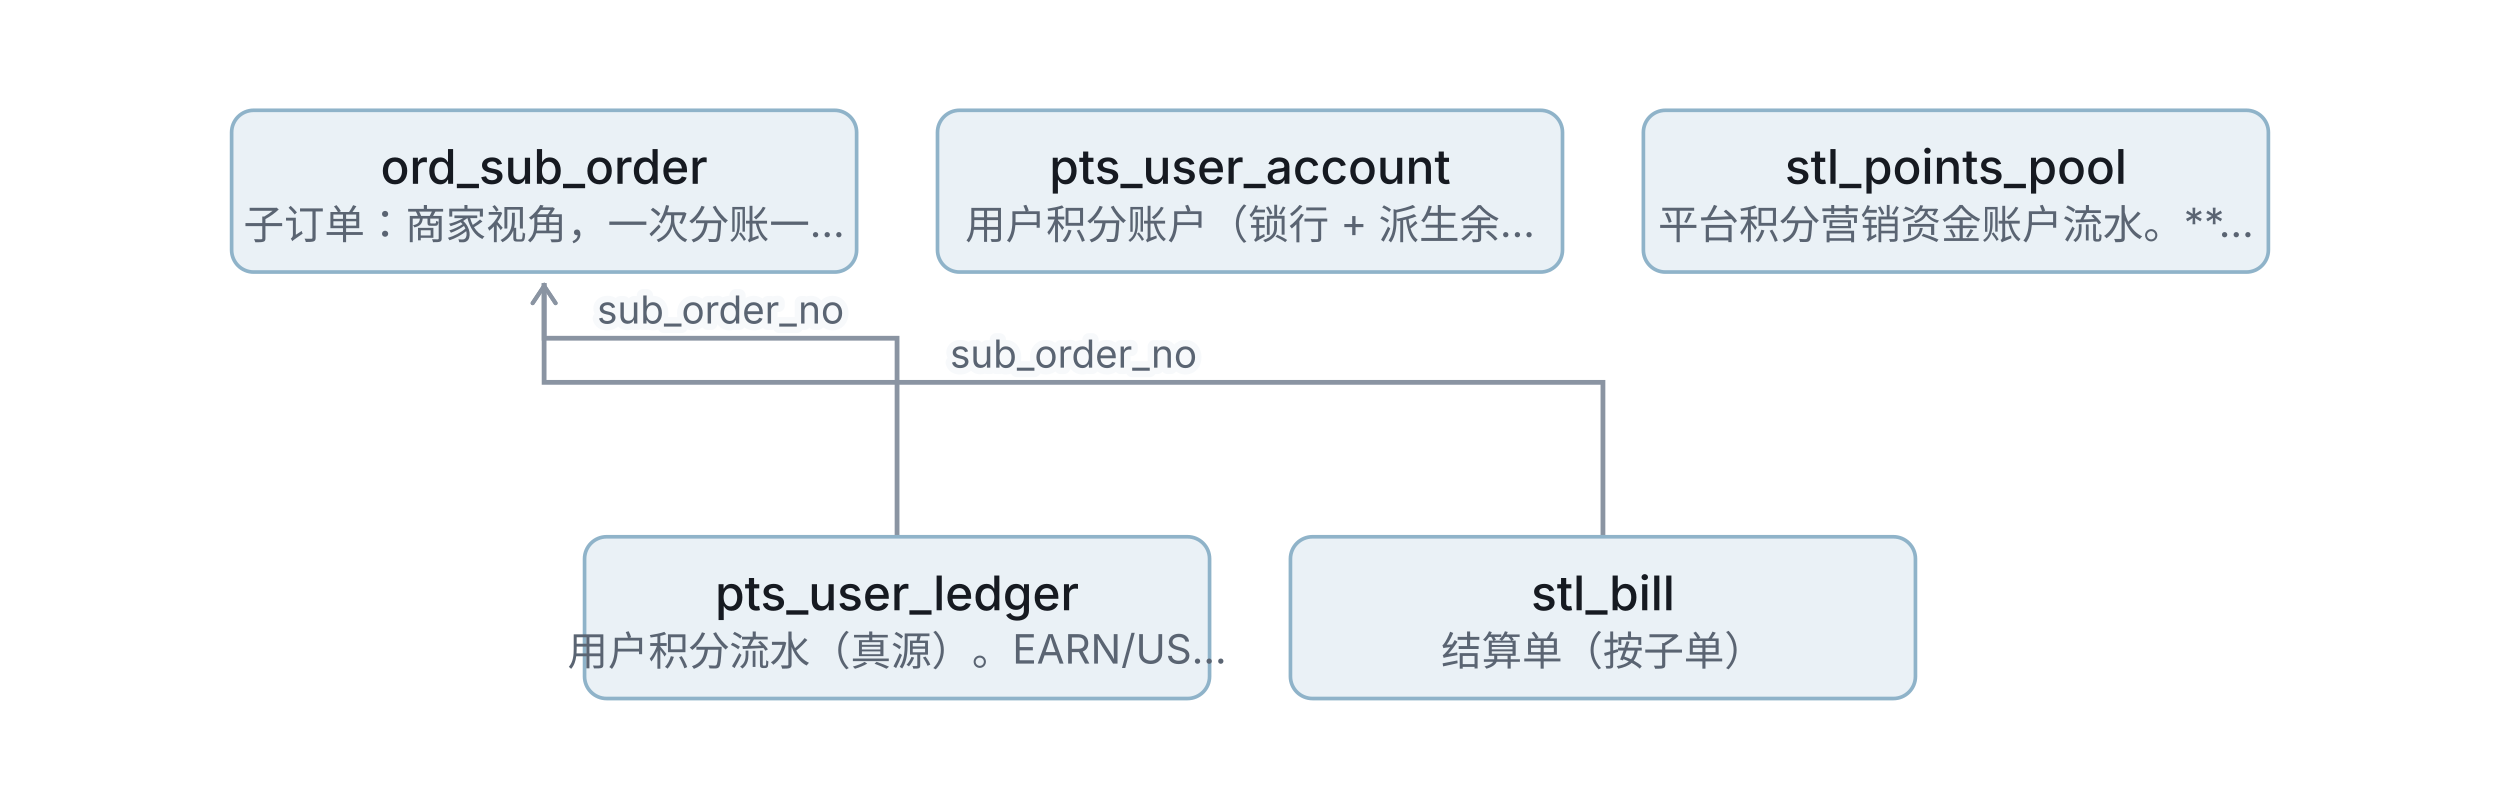
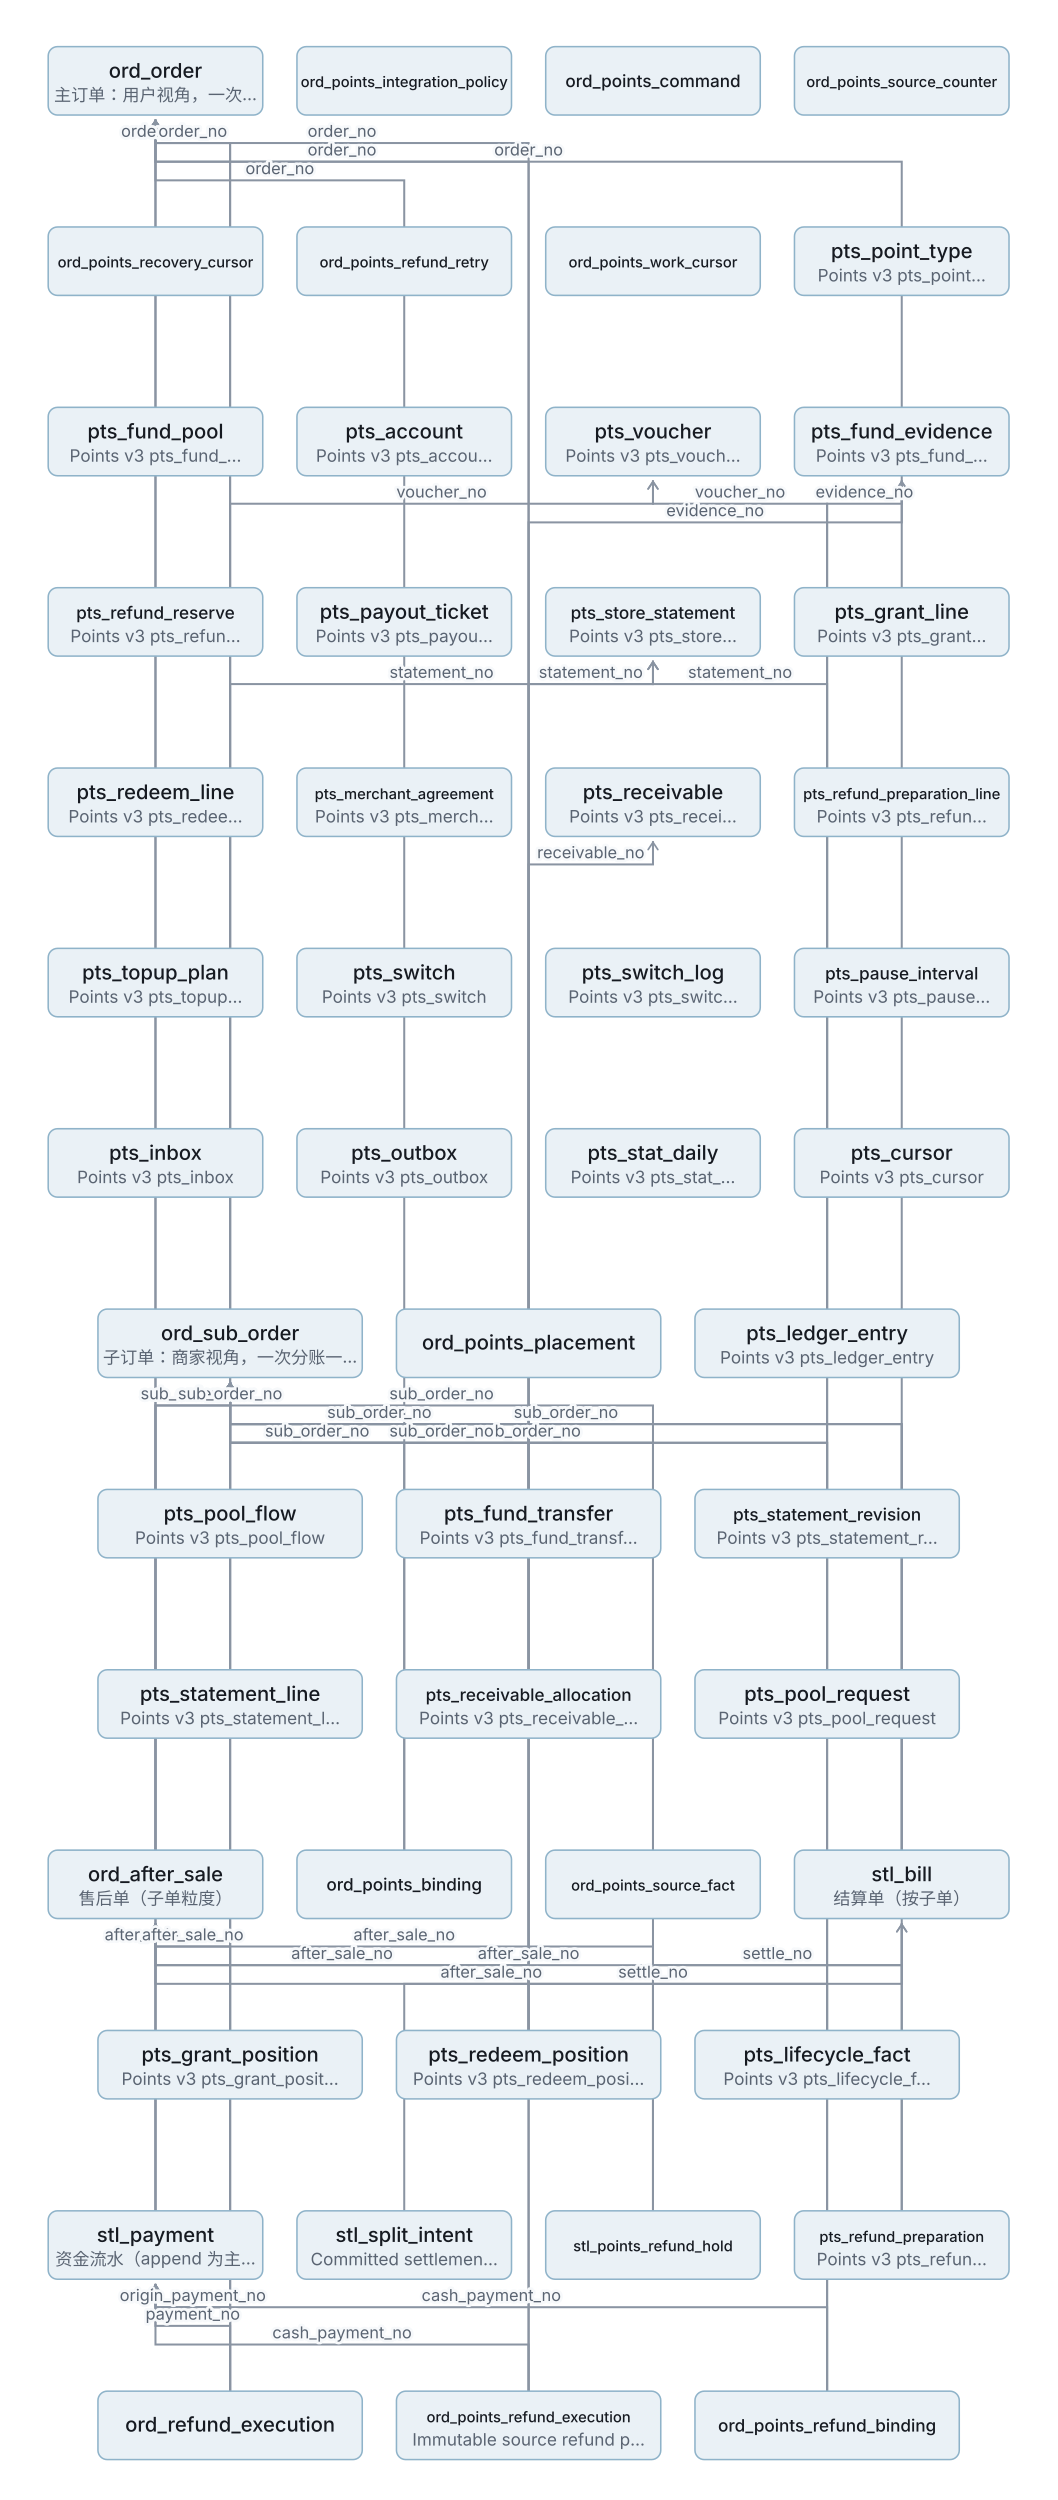
- <svg xmlns="http://www.w3.org/2000/svg" width="680" height="216" viewBox="0 0 680 216" role="img" font-family="system-ui,-apple-system,'PingFang SC',sans-serif">
+ <svg xmlns="http://www.w3.org/2000/svg" width="680" height="1608" viewBox="0 0 680 1608" role="img" font-family="system-ui,-apple-system,'PingFang SC',sans-serif">
  <defs>
    <marker id="a" viewBox="0 0 10 10" refX="9" refY="5" markerWidth="6" markerHeight="6" orient="auto-start-reverse">
      <path d="M2 1L8 5L2 9" fill="none" stroke="#8A94A2" stroke-width="1.4" stroke-linecap="round" />
    </marker>
    <style>.n{font-weight:500;fill:#161A21}.s{font-size:11px;fill:#5A6472}
.l{font-size:10.5px;fill:#5A6472;paint-order:stroke;stroke:#F7F9FB;stroke-width:3.5;stroke-linejoin:round}.b{font-size:11px;fill:#5A6472;letter-spacing:.1em}
.ar{stroke:#8A94A2;stroke-width:1.3;fill:none}</style>
  </defs>
-   <path class="ar" d="M244 146 L244 92 L148 92 L148 77" marker-end="url(#a)" />
-   <path class="ar" d="M436 146 L436 104 L148 104 L148 77" marker-end="url(#a)" />
-   <rect x="63" y="30" width="170" height="44" rx="6" fill="#EAF1F6" stroke="#8FB3C9" />
-   <text class="n" x="148" y="50" text-anchor="middle" font-size="13">ord_sub_order</text>
-   <text class="s" x="148" y="65" text-anchor="middle">子订单：商家视角，一次分账一…</text>
-   <rect x="255" y="30" width="170" height="44" rx="6" fill="#EAF1F6" stroke="#8FB3C9" />
-   <text class="n" x="340" y="50" text-anchor="middle" font-size="13">pts_user_account</text>
-   <text class="s" x="340" y="65" text-anchor="middle">用户积分账户（锁行 + 派生余…</text>
-   <rect x="447" y="30" width="170" height="44" rx="6" fill="#EAF1F6" stroke="#8FB3C9" />
-   <text class="n" x="532" y="50" text-anchor="middle" font-size="13">stl_points_pool</text>
-   <text class="s" x="532" y="65" text-anchor="middle">平台积分营销资金账户流水。**…</text>
-   <rect x="159" y="146" width="170" height="44" rx="6" fill="#EAF1F6" stroke="#8FB3C9" />
-   <text class="n" x="244" y="166" text-anchor="middle" font-size="13">pts_user_ledger</text>
-   <text class="s" x="244" y="181" text-anchor="middle">用户积分流水（真源）。EARN/US…</text>
-   <rect x="351" y="146" width="170" height="44" rx="6" fill="#EAF1F6" stroke="#8FB3C9" />
-   <text class="n" x="436" y="166" text-anchor="middle" font-size="13">stl_bill</text>
-   <text class="s" x="436" y="181" text-anchor="middle">结算单（按子单）</text>
-   <text class="l" x="196" y="88" text-anchor="middle">sub_order_no</text>
-   <text class="l" x="292" y="100" text-anchor="middle">sub_order_no</text>
+   <path class="ar" d="M100 1190 L100 904 L148 904 L148 889" marker-end="url(#a)" />
+   <path class="ar" d="M100 1190 L100 92 L100 92 L100 77" marker-end="url(#a)" />
+   <path class="ar" d="M148 842 L148 92 L100 92 L100 77" marker-end="url(#a)" />
+   <path class="ar" d="M580 1190 L580 916 L148 916 L148 889" marker-end="url(#a)" />
+   <path class="ar" d="M580 1190 L580 104 L100 104 L100 77" marker-end="url(#a)" />
+   <path class="ar" d="M100 1422 L100 92 L100 92 L100 77" marker-end="url(#a)" />
+   <path class="ar" d="M100 1422 L100 904 L148 904 L148 889" marker-end="url(#a)" />
+   <path class="ar" d="M100 1422 L100 1252 L100 1252 L100 1237" marker-end="url(#a)" />
+   <path class="ar" d="M148 1538 L148 1252 L100 1252 L100 1237" marker-end="url(#a)" />
+   <path class="ar" d="M148 1538 L148 904 L148 904 L148 889" marker-end="url(#a)" />
+   <path class="ar" d="M148 1538 L148 92 L100 92 L100 77" marker-end="url(#a)" />
+   <path class="ar" d="M148 1538 L148 1484 L100 1484 L100 1469" marker-end="url(#a)" />
+   <path class="ar" d="M148 1538 L148 1496 L100 1496 L100 1469" marker-end="url(#a)" />
+   <path class="ar" d="M532 842 L532 324 L420 324 L420 309" marker-end="url(#a)" />
+   <path class="ar" d="M148 958 L148 324 L420 324 L420 309" marker-end="url(#a)" />
+   <path class="ar" d="M148 1306 L148 904 L148 904 L148 889" marker-end="url(#a)" />
+   <path class="ar" d="M340 1306 L340 916 L148 916 L148 889" marker-end="url(#a)" />
+   <path class="ar" d="M340 1306 L340 92 L100 92 L100 77" marker-end="url(#a)" />
+   <path class="ar" d="M340 1306 L340 440 L420 440 L420 425" marker-end="url(#a)" />
+   <path class="ar" d="M580 1422 L580 1264 L100 1264 L100 1237" marker-end="url(#a)" />
+   <path class="ar" d="M580 1422 L580 916 L148 916 L148 889" marker-end="url(#a)" />
+   <path class="ar" d="M340 958 L340 336 L580 336 L580 309" marker-end="url(#a)" />
+   <path class="ar" d="M532 958 L532 440 L420 440 L420 425" marker-end="url(#a)" />
+   <path class="ar" d="M148 1074 L148 440 L420 440 L420 425" marker-end="url(#a)" />
+   <path class="ar" d="M340 1074 L340 556 L420 556 L420 541" marker-end="url(#a)" />
+   <path class="ar" d="M532 1074 L532 324 L580 324 L580 309" marker-end="url(#a)" />
+   <path class="ar" d="M532 1306 L532 928 L148 928 L148 889" marker-end="url(#a)" />
+   <path class="ar" d="M260 1422 L260 1276 L580 1276 L580 1237" marker-end="url(#a)" />
+   <path class="ar" d="M340 1538 L340 1264 L100 1264 L100 1237" marker-end="url(#a)" />
+   <path class="ar" d="M340 1538 L340 916 L148 916 L148 889" marker-end="url(#a)" />
+   <path class="ar" d="M340 1538 L340 1508 L100 1508 L100 1469" marker-end="url(#a)" />
+   <path class="ar" d="M260 1190 L260 116 L100 116 L100 77" marker-end="url(#a)" />
+   <path class="ar" d="M260 1190 L260 928 L148 928 L148 889" marker-end="url(#a)" />
+   <path class="ar" d="M420 1190 L420 904 L148 904 L148 889" marker-end="url(#a)" />
+   <path class="ar" d="M340 842 L340 104 L100 104 L100 77" marker-end="url(#a)" />
+   <path class="ar" d="M532 1538 L532 1276 L100 1276 L100 1237" marker-end="url(#a)" />
+   <path class="ar" d="M532 1538 L532 928 L148 928 L148 889" marker-end="url(#a)" />
+   <path class="ar" d="M532 1538 L532 1484 L100 1484 L100 1469" marker-end="url(#a)" />
+   <path class="ar" d="M420 1422 L420 1252 L100 1252 L100 1237" marker-end="url(#a)" />
+   <path class="ar" d="M420 1422 L420 1264 L580 1264 L580 1237" marker-end="url(#a)" />
+   <path class="ar" d="M420 1422 L420 928 L148 928 L148 889" marker-end="url(#a)" />
+   <rect x="31" y="30" width="138" height="44" rx="6" fill="#EAF1F6" stroke="#8FB3C9" />
+   <text class="n" x="100" y="50" text-anchor="middle" font-size="13">ord_order</text>
+   <text class="s" x="100" y="65" text-anchor="middle">主订单：用户视角，一次…</text>
+   <rect x="191" y="30" width="138" height="44" rx="6" fill="#EAF1F6" stroke="#8FB3C9" />
+   <text class="n" x="260" y="56" text-anchor="middle" font-size="9.5">ord_points_integration_policy</text>
+   <rect x="351" y="30" width="138" height="44" rx="6" fill="#EAF1F6" stroke="#8FB3C9" />
+   <text class="n" x="420" y="56" text-anchor="middle" font-size="11">ord_points_command</text>
+   <rect x="511" y="30" width="138" height="44" rx="6" fill="#EAF1F6" stroke="#8FB3C9" />
+   <text class="n" x="580" y="56" text-anchor="middle" font-size="9.5">ord_points_source_counter</text>
+   <rect x="31" y="146" width="138" height="44" rx="6" fill="#EAF1F6" stroke="#8FB3C9" />
+   <text class="n" x="100" y="172" text-anchor="middle" font-size="9.5">ord_points_recovery_cursor</text>
+   <rect x="191" y="146" width="138" height="44" rx="6" fill="#EAF1F6" stroke="#8FB3C9" />
+   <text class="n" x="260" y="172" text-anchor="middle" font-size="9.5">ord_points_refund_retry</text>
+   <rect x="351" y="146" width="138" height="44" rx="6" fill="#EAF1F6" stroke="#8FB3C9" />
+   <text class="n" x="420" y="172" text-anchor="middle" font-size="9.5">ord_points_work_cursor</text>
+   <rect x="511" y="146" width="138" height="44" rx="6" fill="#EAF1F6" stroke="#8FB3C9" />
+   <text class="n" x="580" y="166" text-anchor="middle" font-size="13">pts_point_type</text>
+   <text class="s" x="580" y="181" text-anchor="middle">Points v3 pts_point…</text>
+   <rect x="31" y="262" width="138" height="44" rx="6" fill="#EAF1F6" stroke="#8FB3C9" />
+   <text class="n" x="100" y="282" text-anchor="middle" font-size="13">pts_fund_pool</text>
+   <text class="s" x="100" y="297" text-anchor="middle">Points v3 pts_fund_…</text>
+   <rect x="191" y="262" width="138" height="44" rx="6" fill="#EAF1F6" stroke="#8FB3C9" />
+   <text class="n" x="260" y="282" text-anchor="middle" font-size="13">pts_account</text>
+   <text class="s" x="260" y="297" text-anchor="middle">Points v3 pts_accou…</text>
+   <rect x="351" y="262" width="138" height="44" rx="6" fill="#EAF1F6" stroke="#8FB3C9" />
+   <text class="n" x="420" y="282" text-anchor="middle" font-size="13">pts_voucher</text>
+   <text class="s" x="420" y="297" text-anchor="middle">Points v3 pts_vouch…</text>
+   <rect x="511" y="262" width="138" height="44" rx="6" fill="#EAF1F6" stroke="#8FB3C9" />
+   <text class="n" x="580" y="282" text-anchor="middle" font-size="13">pts_fund_evidence</text>
+   <text class="s" x="580" y="297" text-anchor="middle">Points v3 pts_fund_…</text>
+   <rect x="31" y="378" width="138" height="44" rx="6" fill="#EAF1F6" stroke="#8FB3C9" />
+   <text class="n" x="100" y="398" text-anchor="middle" font-size="11">pts_refund_reserve</text>
+   <text class="s" x="100" y="413" text-anchor="middle">Points v3 pts_refun…</text>
+   <rect x="191" y="378" width="138" height="44" rx="6" fill="#EAF1F6" stroke="#8FB3C9" />
+   <text class="n" x="260" y="398" text-anchor="middle" font-size="13">pts_payout_ticket</text>
+   <text class="s" x="260" y="413" text-anchor="middle">Points v3 pts_payou…</text>
+   <rect x="351" y="378" width="138" height="44" rx="6" fill="#EAF1F6" stroke="#8FB3C9" />
+   <text class="n" x="420" y="398" text-anchor="middle" font-size="11">pts_store_statement</text>
+   <text class="s" x="420" y="413" text-anchor="middle">Points v3 pts_store…</text>
+   <rect x="511" y="378" width="138" height="44" rx="6" fill="#EAF1F6" stroke="#8FB3C9" />
+   <text class="n" x="580" y="398" text-anchor="middle" font-size="13">pts_grant_line</text>
+   <text class="s" x="580" y="413" text-anchor="middle">Points v3 pts_grant…</text>
+   <rect x="31" y="494" width="138" height="44" rx="6" fill="#EAF1F6" stroke="#8FB3C9" />
+   <text class="n" x="100" y="514" text-anchor="middle" font-size="13">pts_redeem_line</text>
+   <text class="s" x="100" y="529" text-anchor="middle">Points v3 pts_redee…</text>
+   <rect x="191" y="494" width="138" height="44" rx="6" fill="#EAF1F6" stroke="#8FB3C9" />
+   <text class="n" x="260" y="514" text-anchor="middle" font-size="9.5">pts_merchant_agreement</text>
+   <text class="s" x="260" y="529" text-anchor="middle">Points v3 pts_merch…</text>
+   <rect x="351" y="494" width="138" height="44" rx="6" fill="#EAF1F6" stroke="#8FB3C9" />
+   <text class="n" x="420" y="514" text-anchor="middle" font-size="13">pts_receivable</text>
+   <text class="s" x="420" y="529" text-anchor="middle">Points v3 pts_recei…</text>
+   <rect x="511" y="494" width="138" height="44" rx="6" fill="#EAF1F6" stroke="#8FB3C9" />
+   <text class="n" x="580" y="514" text-anchor="middle" font-size="9.5">pts_refund_preparation_line</text>
+   <text class="s" x="580" y="529" text-anchor="middle">Points v3 pts_refun…</text>
+   <rect x="31" y="610" width="138" height="44" rx="6" fill="#EAF1F6" stroke="#8FB3C9" />
+   <text class="n" x="100" y="630" text-anchor="middle" font-size="13">pts_topup_plan</text>
+   <text class="s" x="100" y="645" text-anchor="middle">Points v3 pts_topup…</text>
+   <rect x="191" y="610" width="138" height="44" rx="6" fill="#EAF1F6" stroke="#8FB3C9" />
+   <text class="n" x="260" y="630" text-anchor="middle" font-size="13">pts_switch</text>
+   <text class="s" x="260" y="645" text-anchor="middle">Points v3 pts_switch</text>
+   <rect x="351" y="610" width="138" height="44" rx="6" fill="#EAF1F6" stroke="#8FB3C9" />
+   <text class="n" x="420" y="630" text-anchor="middle" font-size="13">pts_switch_log</text>
+   <text class="s" x="420" y="645" text-anchor="middle">Points v3 pts_switc…</text>
+   <rect x="511" y="610" width="138" height="44" rx="6" fill="#EAF1F6" stroke="#8FB3C9" />
+   <text class="n" x="580" y="630" text-anchor="middle" font-size="11">pts_pause_interval</text>
+   <text class="s" x="580" y="645" text-anchor="middle">Points v3 pts_pause…</text>
+   <rect x="31" y="726" width="138" height="44" rx="6" fill="#EAF1F6" stroke="#8FB3C9" />
+   <text class="n" x="100" y="746" text-anchor="middle" font-size="13">pts_inbox</text>
+   <text class="s" x="100" y="761" text-anchor="middle">Points v3 pts_inbox</text>
+   <rect x="191" y="726" width="138" height="44" rx="6" fill="#EAF1F6" stroke="#8FB3C9" />
+   <text class="n" x="260" y="746" text-anchor="middle" font-size="13">pts_outbox</text>
+   <text class="s" x="260" y="761" text-anchor="middle">Points v3 pts_outbox</text>
+   <rect x="351" y="726" width="138" height="44" rx="6" fill="#EAF1F6" stroke="#8FB3C9" />
+   <text class="n" x="420" y="746" text-anchor="middle" font-size="13">pts_stat_daily</text>
+   <text class="s" x="420" y="761" text-anchor="middle">Points v3 pts_stat_…</text>
+   <rect x="511" y="726" width="138" height="44" rx="6" fill="#EAF1F6" stroke="#8FB3C9" />
+   <text class="n" x="580" y="746" text-anchor="middle" font-size="13">pts_cursor</text>
+   <text class="s" x="580" y="761" text-anchor="middle">Points v3 pts_cursor</text>
+   <rect x="63" y="842" width="170" height="44" rx="6" fill="#EAF1F6" stroke="#8FB3C9" />
+   <text class="n" x="148" y="862" text-anchor="middle" font-size="13">ord_sub_order</text>
+   <text class="s" x="148" y="877" text-anchor="middle">子订单：商家视角，一次分账一…</text>
+   <rect x="255" y="842" width="170" height="44" rx="6" fill="#EAF1F6" stroke="#8FB3C9" />
+   <text class="n" x="340" y="868" text-anchor="middle" font-size="13">ord_points_placement</text>
+   <rect x="447" y="842" width="170" height="44" rx="6" fill="#EAF1F6" stroke="#8FB3C9" />
+   <text class="n" x="532" y="862" text-anchor="middle" font-size="13">pts_ledger_entry</text>
+   <text class="s" x="532" y="877" text-anchor="middle">Points v3 pts_ledger_entry</text>
+   <rect x="63" y="958" width="170" height="44" rx="6" fill="#EAF1F6" stroke="#8FB3C9" />
+   <text class="n" x="148" y="978" text-anchor="middle" font-size="13">pts_pool_flow</text>
+   <text class="s" x="148" y="993" text-anchor="middle">Points v3 pts_pool_flow</text>
+   <rect x="255" y="958" width="170" height="44" rx="6" fill="#EAF1F6" stroke="#8FB3C9" />
+   <text class="n" x="340" y="978" text-anchor="middle" font-size="13">pts_fund_transfer</text>
+   <text class="s" x="340" y="993" text-anchor="middle">Points v3 pts_fund_transf…</text>
+   <rect x="447" y="958" width="170" height="44" rx="6" fill="#EAF1F6" stroke="#8FB3C9" />
+   <text class="n" x="532" y="978" text-anchor="middle" font-size="11">pts_statement_revision</text>
+   <text class="s" x="532" y="993" text-anchor="middle">Points v3 pts_statement_r…</text>
+   <rect x="63" y="1074" width="170" height="44" rx="6" fill="#EAF1F6" stroke="#8FB3C9" />
+   <text class="n" x="148" y="1094" text-anchor="middle" font-size="13">pts_statement_line</text>
+   <text class="s" x="148" y="1109" text-anchor="middle">Points v3 pts_statement_l…</text>
+   <rect x="255" y="1074" width="170" height="44" rx="6" fill="#EAF1F6" stroke="#8FB3C9" />
+   <text class="n" x="340" y="1094" text-anchor="middle" font-size="11">pts_receivable_allocation</text>
+   <text class="s" x="340" y="1109" text-anchor="middle">Points v3 pts_receivable_…</text>
+   <rect x="447" y="1074" width="170" height="44" rx="6" fill="#EAF1F6" stroke="#8FB3C9" />
+   <text class="n" x="532" y="1094" text-anchor="middle" font-size="13">pts_pool_request</text>
+   <text class="s" x="532" y="1109" text-anchor="middle">Points v3 pts_pool_request</text>
+   <rect x="31" y="1190" width="138" height="44" rx="6" fill="#EAF1F6" stroke="#8FB3C9" />
+   <text class="n" x="100" y="1210" text-anchor="middle" font-size="13">ord_after_sale</text>
+   <text class="s" x="100" y="1225" text-anchor="middle">售后单（子单粒度）</text>
+   <rect x="191" y="1190" width="138" height="44" rx="6" fill="#EAF1F6" stroke="#8FB3C9" />
+   <text class="n" x="260" y="1216" text-anchor="middle" font-size="11">ord_points_binding</text>
+   <rect x="351" y="1190" width="138" height="44" rx="6" fill="#EAF1F6" stroke="#8FB3C9" />
+   <text class="n" x="420" y="1216" text-anchor="middle" font-size="9.5">ord_points_source_fact</text>
+   <rect x="511" y="1190" width="138" height="44" rx="6" fill="#EAF1F6" stroke="#8FB3C9" />
+   <text class="n" x="580" y="1210" text-anchor="middle" font-size="13">stl_bill</text>
+   <text class="s" x="580" y="1225" text-anchor="middle">结算单（按子单）</text>
+   <rect x="63" y="1306" width="170" height="44" rx="6" fill="#EAF1F6" stroke="#8FB3C9" />
+   <text class="n" x="148" y="1326" text-anchor="middle" font-size="13">pts_grant_position</text>
+   <text class="s" x="148" y="1341" text-anchor="middle">Points v3 pts_grant_posit…</text>
+   <rect x="255" y="1306" width="170" height="44" rx="6" fill="#EAF1F6" stroke="#8FB3C9" />
+   <text class="n" x="340" y="1326" text-anchor="middle" font-size="13">pts_redeem_position</text>
+   <text class="s" x="340" y="1341" text-anchor="middle">Points v3 pts_redeem_posi…</text>
+   <rect x="447" y="1306" width="170" height="44" rx="6" fill="#EAF1F6" stroke="#8FB3C9" />
+   <text class="n" x="532" y="1326" text-anchor="middle" font-size="13">pts_lifecycle_fact</text>
+   <text class="s" x="532" y="1341" text-anchor="middle">Points v3 pts_lifecycle_f…</text>
+   <rect x="31" y="1422" width="138" height="44" rx="6" fill="#EAF1F6" stroke="#8FB3C9" />
+   <text class="n" x="100" y="1442" text-anchor="middle" font-size="13">stl_payment</text>
+   <text class="s" x="100" y="1457" text-anchor="middle">资金流水（append 为主…</text>
+   <rect x="191" y="1422" width="138" height="44" rx="6" fill="#EAF1F6" stroke="#8FB3C9" />
+   <text class="n" x="260" y="1442" text-anchor="middle" font-size="13">stl_split_intent</text>
+   <text class="s" x="260" y="1457" text-anchor="middle">Committed settlemen…</text>
+   <rect x="351" y="1422" width="138" height="44" rx="6" fill="#EAF1F6" stroke="#8FB3C9" />
+   <text class="n" x="420" y="1448" text-anchor="middle" font-size="9.5">stl_points_refund_hold</text>
+   <rect x="511" y="1422" width="138" height="44" rx="6" fill="#EAF1F6" stroke="#8FB3C9" />
+   <text class="n" x="580" y="1442" text-anchor="middle" font-size="9.5">pts_refund_preparation</text>
+   <text class="s" x="580" y="1457" text-anchor="middle">Points v3 pts_refun…</text>
+   <rect x="63" y="1538" width="170" height="44" rx="6" fill="#EAF1F6" stroke="#8FB3C9" />
+   <text class="n" x="148" y="1564" text-anchor="middle" font-size="13">ord_refund_execution</text>
+   <rect x="255" y="1538" width="170" height="44" rx="6" fill="#EAF1F6" stroke="#8FB3C9" />
+   <text class="n" x="340" y="1558" text-anchor="middle" font-size="9.5">ord_points_refund_execution</text>
+   <text class="s" x="340" y="1573" text-anchor="middle">Immutable source refund p…</text>
+   <rect x="447" y="1538" width="170" height="44" rx="6" fill="#EAF1F6" stroke="#8FB3C9" />
+   <text class="n" x="532" y="1564" text-anchor="middle" font-size="11">ord_points_refund_binding</text>
+   <text class="l" x="124" y="900" text-anchor="middle">sub_order_no</text>
+   <text class="l" x="100" y="88" text-anchor="middle">order_no</text>
+   <text class="l" x="124" y="88" text-anchor="middle">order_no</text>
+   <text class="l" x="364" y="912" text-anchor="middle">sub_order_no</text>
+   <text class="l" x="340" y="100" text-anchor="middle">order_no</text>
+   <text class="l" x="100" y="88" text-anchor="middle">order_no</text>
+   <text class="l" x="124" y="900" text-anchor="middle">sub_order_no</text>
+   <text class="l" x="100" y="1248" text-anchor="middle">after_sale_no</text>
+   <text class="l" x="124" y="1248" text-anchor="middle">after_sale_no</text>
+   <text class="l" x="148" y="900" text-anchor="middle">sub_order_no</text>
+   <text class="l" x="124" y="88" text-anchor="middle">order_no</text>
+   <text class="l" x="124" y="1480" text-anchor="middle">origin_payment_no</text>
+   <text class="l" x="124" y="1492" text-anchor="middle">payment_no</text>
+   <text class="l" x="476" y="320" text-anchor="middle">voucher_no</text>
+   <text class="l" x="284" y="320" text-anchor="middle">voucher_no</text>
+   <text class="l" x="148" y="900" text-anchor="middle">sub_order_no</text>
+   <text class="l" x="244" y="912" text-anchor="middle">sub_order_no</text>
+   <text class="l" x="220" y="88" text-anchor="middle">order_no</text>
+   <text class="l" x="380" y="436" text-anchor="middle">statement_no</text>
+   <text class="l" x="340" y="1260" text-anchor="middle">after_sale_no</text>
+   <text class="l" x="364" y="912" text-anchor="middle">sub_order_no</text>
+   <text class="l" x="460" y="332" text-anchor="middle">evidence_no</text>
+   <text class="l" x="476" y="436" text-anchor="middle">statement_no</text>
+   <text class="l" x="284" y="436" text-anchor="middle">statement_no</text>
+   <text class="l" x="380" y="552" text-anchor="middle">receivable_no</text>
+   <text class="l" x="556" y="320" text-anchor="middle">evidence_no</text>
+   <text class="l" x="340" y="924" text-anchor="middle">sub_order_no</text>
+   <text class="l" x="420" y="1272" text-anchor="middle">settle_no</text>
+   <text class="l" x="220" y="1260" text-anchor="middle">after_sale_no</text>
+   <text class="l" x="244" y="912" text-anchor="middle">sub_order_no</text>
+   <text class="l" x="220" y="1504" text-anchor="middle">cash_payment_no</text>
+   <text class="l" x="180" y="112" text-anchor="middle">order_no</text>
+   <text class="l" x="204" y="924" text-anchor="middle">sub_order_no</text>
+   <text class="l" x="284" y="900" text-anchor="middle">sub_order_no</text>
+   <text class="l" x="220" y="100" text-anchor="middle">order_no</text>
+   <text class="l" x="316" y="1272" text-anchor="middle">after_sale_no</text>
+   <text class="l" x="340" y="924" text-anchor="middle">sub_order_no</text>
+   <text class="l" x="316" y="1480" text-anchor="middle">cash_payment_no</text>
+   <text class="l" x="260" y="1248" text-anchor="middle">after_sale_no</text>
+   <text class="l" x="500" y="1260" text-anchor="middle">settle_no</text>
+   <text class="l" x="284" y="924" text-anchor="middle">sub_order_no</text>
</svg>
